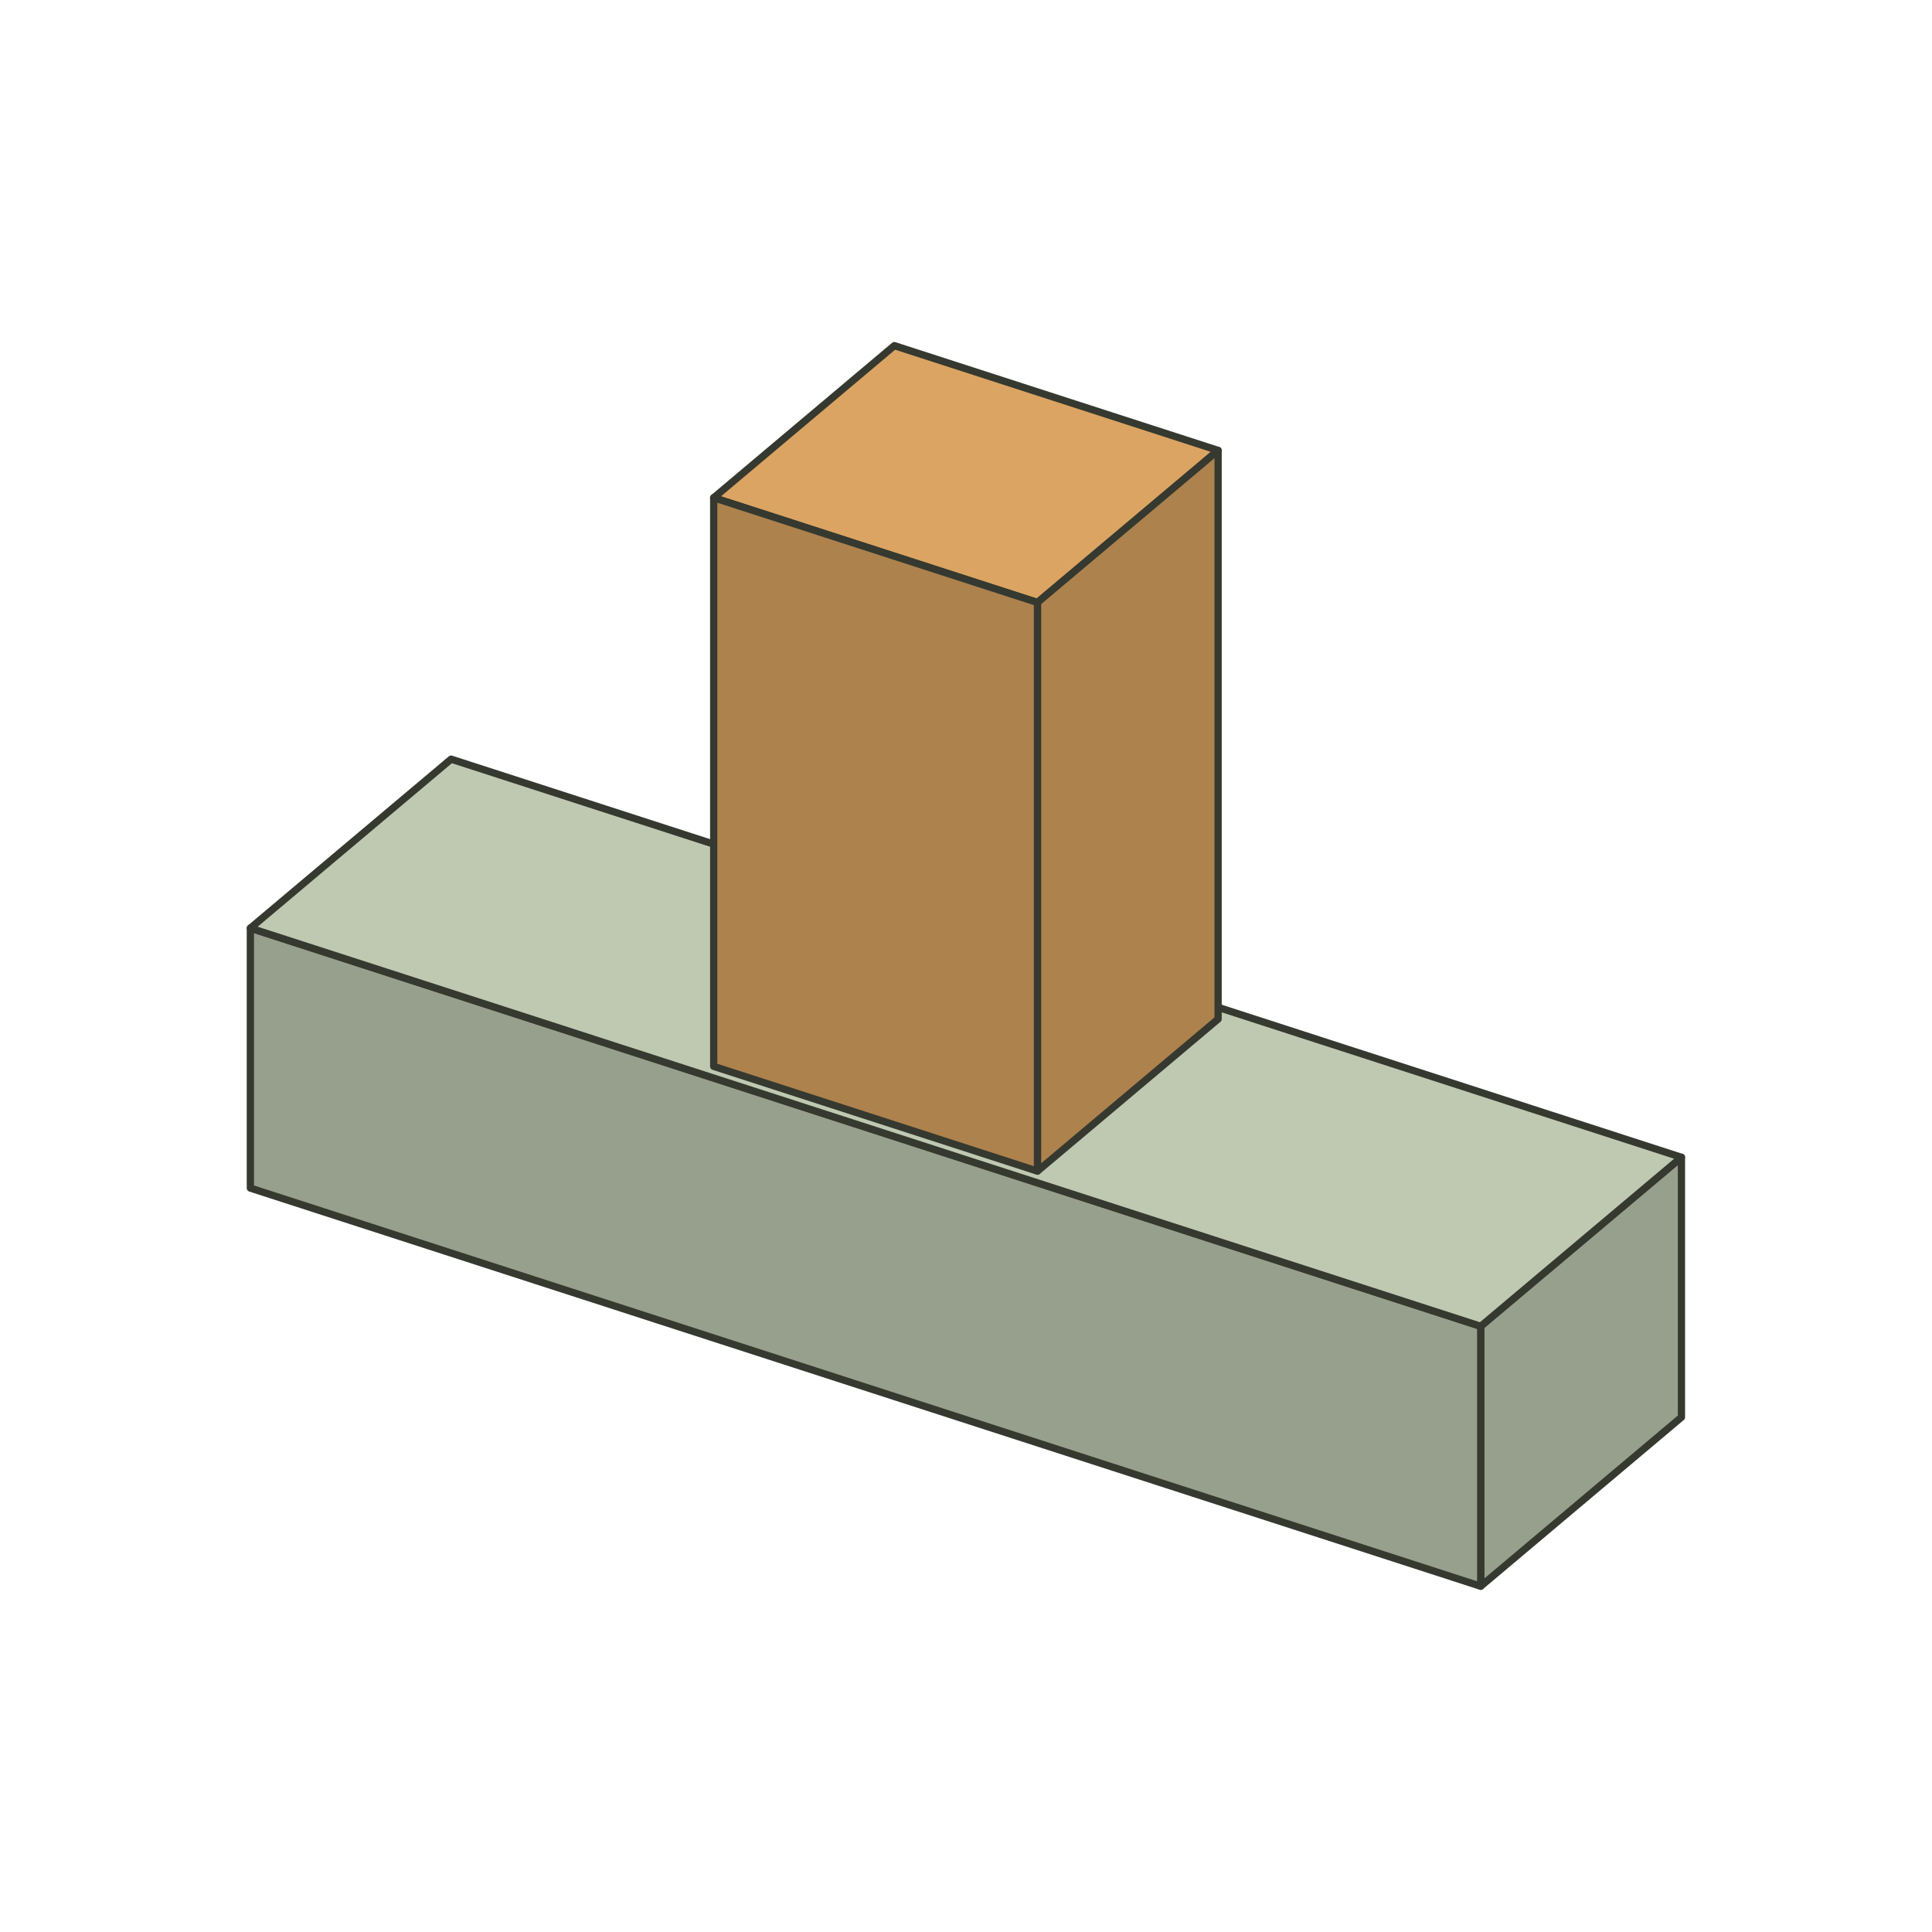
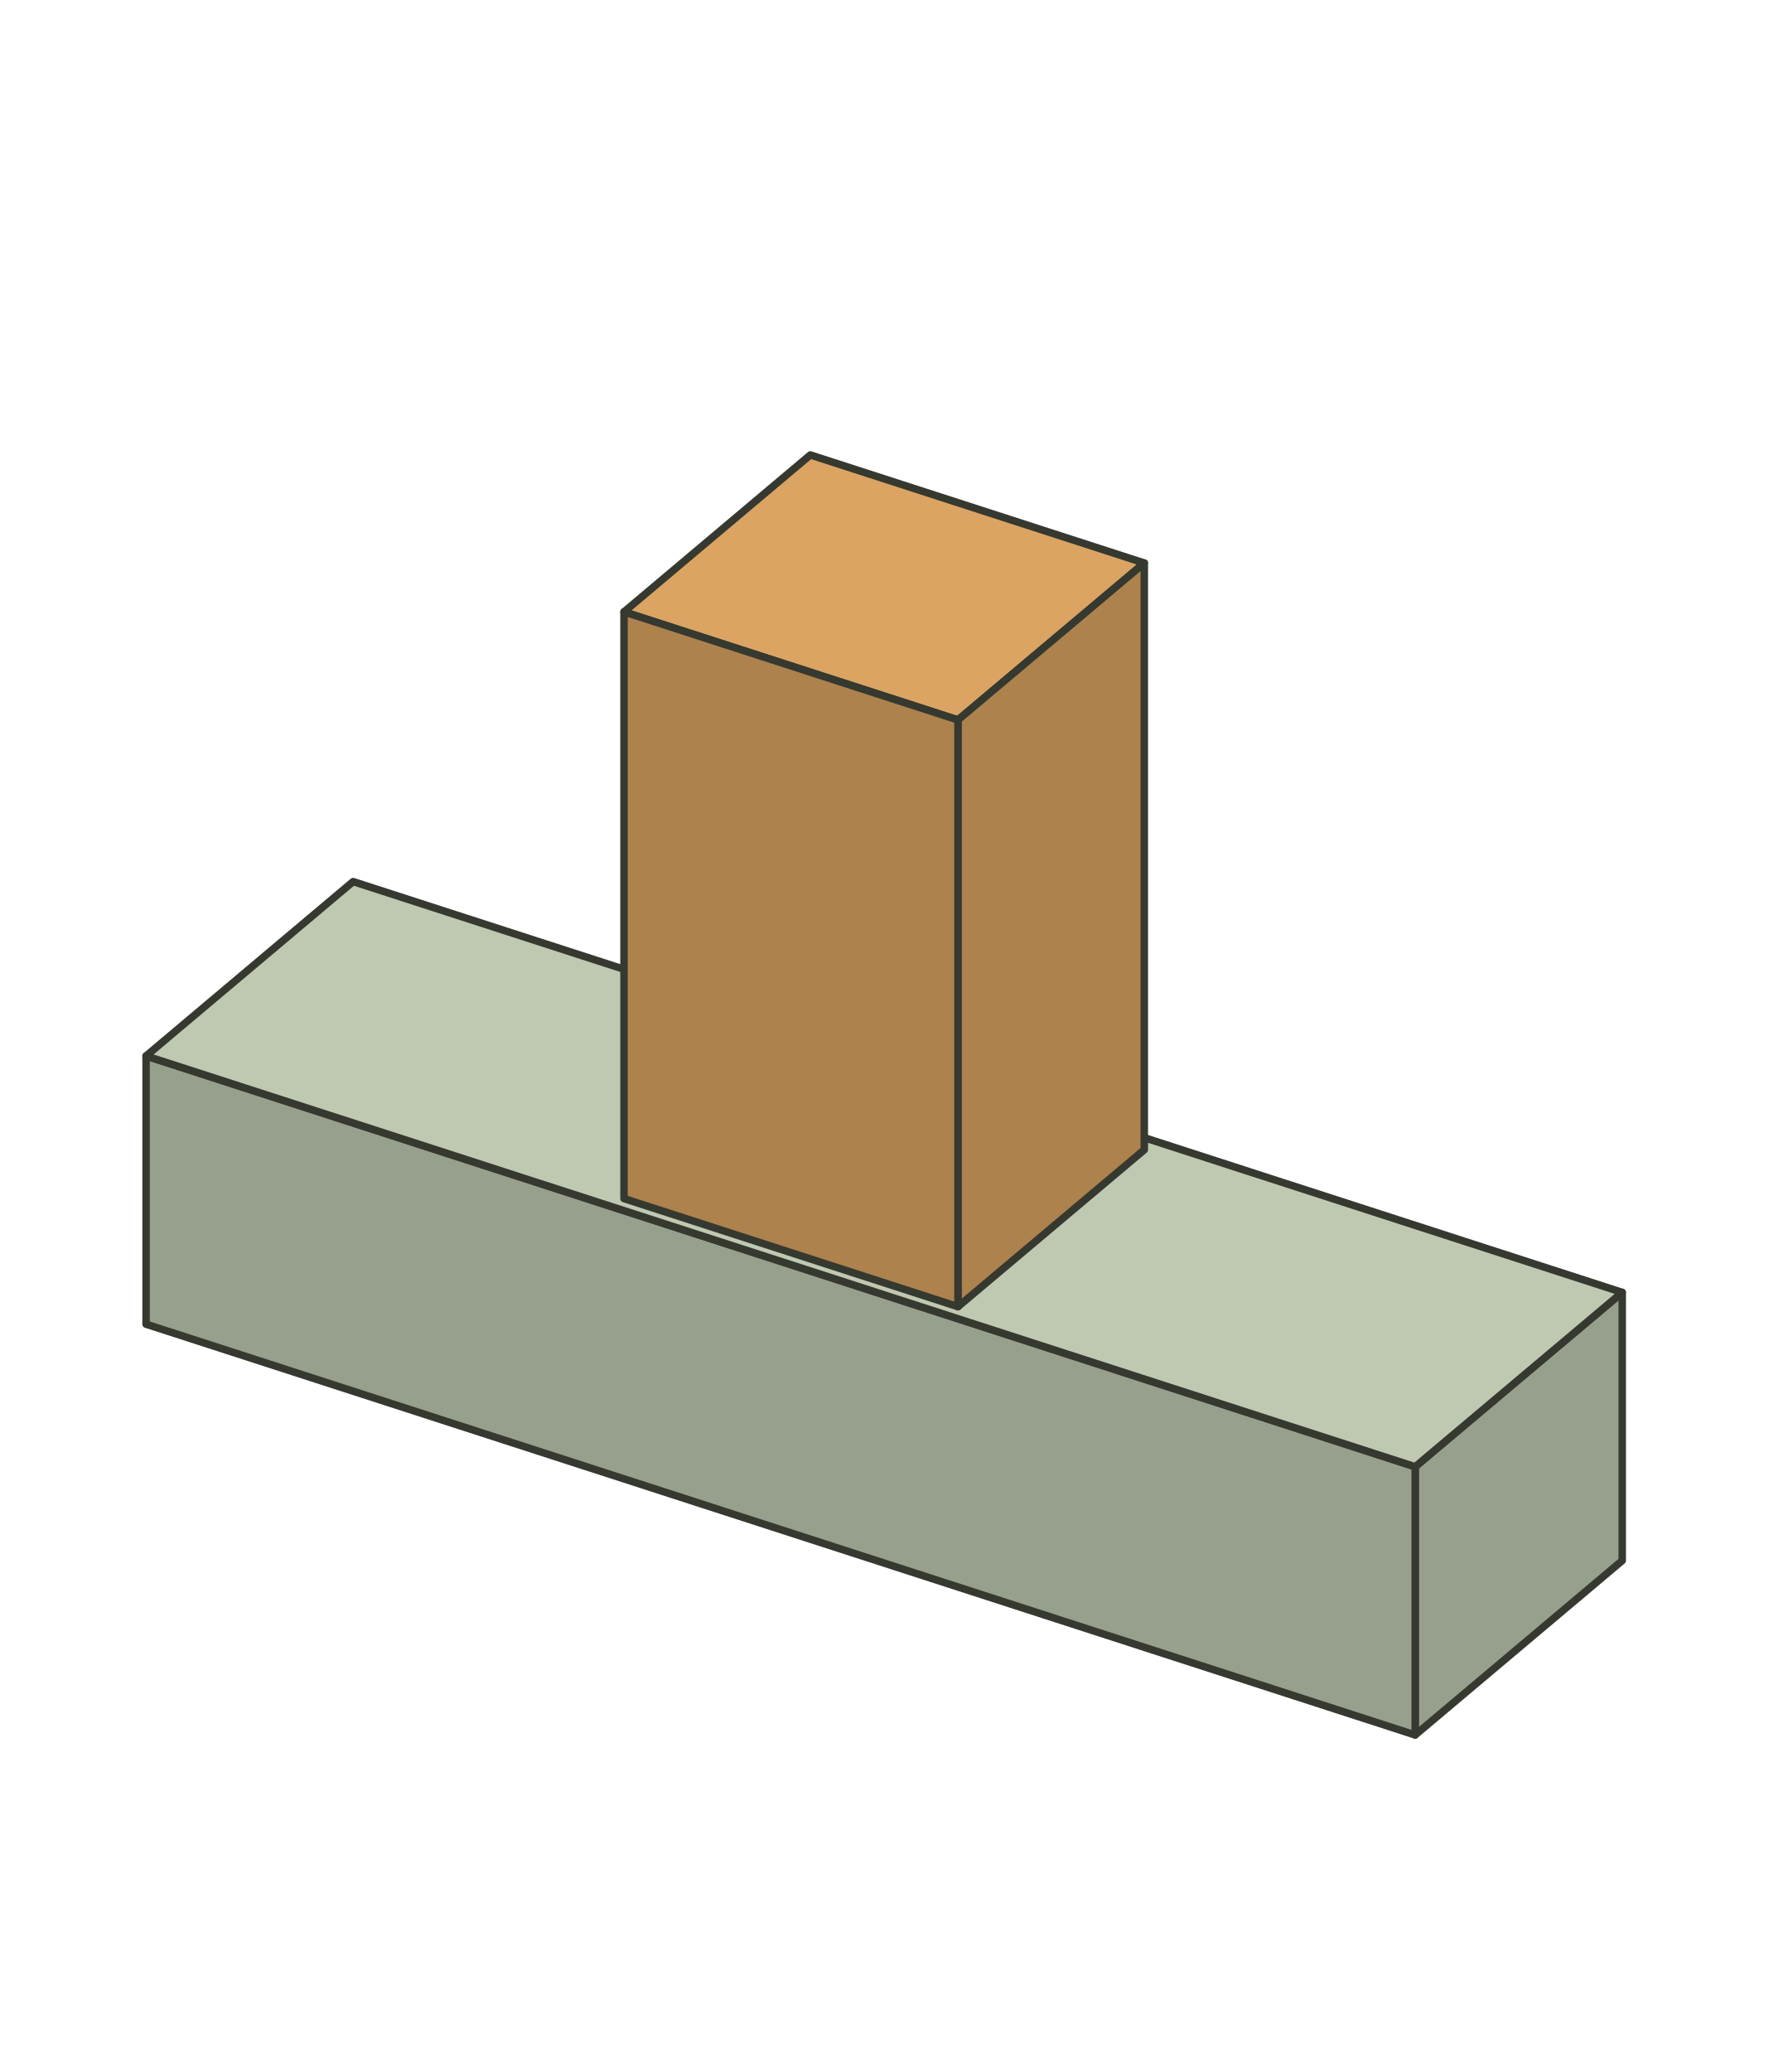
- <svg xmlns="http://www.w3.org/2000/svg" viewBox="-50.71 -68.39 101.43 101.43" role="img">
-   <path d="M2.992,-0.840 L7.207,-4.389 L-2.992,-7.690 L-7.207,-4.141 Z" fill="#bfc9b2" fill-rule="evenodd" stroke="#35392f" stroke-width=".38" stroke-linejoin="round" />
-   <path d="M-7.207,-4.141 L-2.992,-7.690 L-2.992,-17.072 L-7.207,-13.523 Z" fill="#979f8d" fill-rule="evenodd" stroke="#35392f" stroke-width=".38" stroke-linejoin="round" />
-   <path d="M-2.992,-7.690 L7.207,-4.389 L7.207,-13.772 L-2.992,-17.072 Z" fill="#979f8d" fill-rule="evenodd" stroke="#35392f" stroke-width=".38" stroke-linejoin="round" />
-   <path d="M27.027,1.240 L27.027,14.888 L37.566,6.015 L37.566,-7.632 Z" fill="#979f8d" fill-rule="evenodd" stroke="#35392f" stroke-width=".38" stroke-linejoin="round" />
-   <path d="M-13.241,-42.259 L3.757,-36.759 L13.241,-44.744 L-3.757,-50.244 Z" fill="#dba462" fill-rule="evenodd" stroke="#35392f" stroke-width=".38" stroke-linejoin="round" />
-   <path d="M-7.207,-4.994 L2.992,-1.693 L2.992,-10.223 L-7.207,-13.523 Z" fill="#ad824d" fill-rule="evenodd" stroke="#35392f" stroke-width=".38" stroke-linejoin="round" />
-   <path d="M2.992,-10.223 L2.992,-1.693 L7.207,-5.242 L7.207,-13.772 Z" fill="#ad824d" fill-rule="evenodd" stroke="#35392f" stroke-width=".38" stroke-linejoin="round" />
-   <path d="M-37.566,-6.015 L27.027,14.888 L27.027,1.240 L-37.566,-19.663 Z" fill="#979f8d" fill-rule="evenodd" stroke="#35392f" stroke-width=".38" stroke-linejoin="round" />
-   <path d="M-37.566,-19.663 L27.027,1.240 L37.566,-7.632 L-27.027,-28.535 Z M-7.207,-13.523 L-2.992,-17.072 L7.207,-13.772 L2.992,-10.223 Z" fill="#bfc9b2" fill-rule="evenodd" stroke="#35392f" stroke-width=".38" stroke-linejoin="round" />
-   <path d="M3.757,-36.759 L3.757,-6.905 L13.241,-14.890 L13.241,-44.744 Z" fill="#ad824d" fill-rule="evenodd" stroke="#35392f" stroke-width=".38" stroke-linejoin="round" />
-   <path d="M-13.241,-12.405 L3.757,-6.905 L3.757,-36.759 L-13.241,-42.259 Z" fill="#ad824d" fill-rule="evenodd" stroke="#35392f" stroke-width=".38" stroke-linejoin="round" />
+ <svg xmlns="http://www.w3.org/2000/svg" role="img" viewBox="-45.000 -73.392 90.000 105.428">
+   <path d="M2.992,-0.840 L7.207,-4.389 L-2.992,-7.690 L-7.207,-4.141 Z" fill="#bfc9b2" fill-rule="evenodd" stroke="#35392f" stroke-linejoin="round" stroke-width=".38" />
+   <path d="M-7.207,-4.141 L-2.992,-7.690 L-2.992,-17.072 L-7.207,-13.523 Z" fill="#979f8d" fill-rule="evenodd" stroke="#35392f" stroke-linejoin="round" stroke-width=".38" />
+   <path d="M-2.992,-7.690 L7.207,-4.389 L7.207,-13.772 L-2.992,-17.072 Z" fill="#979f8d" fill-rule="evenodd" stroke="#35392f" stroke-linejoin="round" stroke-width=".38" />
+   <path d="M27.027,1.240 L27.027,14.888 L37.566,6.015 L37.566,-7.632 Z" fill="#979f8d" fill-rule="evenodd" stroke="#35392f" stroke-linejoin="round" stroke-width=".38" />
+   <path d="M-13.241,-42.259 L3.757,-36.759 L13.241,-44.744 L-3.757,-50.244 Z" fill="#dba462" fill-rule="evenodd" stroke="#35392f" stroke-linejoin="round" stroke-width=".38" />
+   <path d="M-7.207,-4.994 L2.992,-1.693 L2.992,-10.223 L-7.207,-13.523 Z" fill="#ad824d" fill-rule="evenodd" stroke="#35392f" stroke-linejoin="round" stroke-width=".38" />
+   <path d="M2.992,-10.223 L2.992,-1.693 L7.207,-5.242 L7.207,-13.772 Z" fill="#ad824d" fill-rule="evenodd" stroke="#35392f" stroke-linejoin="round" stroke-width=".38" />
+   <path d="M-37.566,-6.015 L27.027,14.888 L27.027,1.240 L-37.566,-19.663 Z" fill="#979f8d" fill-rule="evenodd" stroke="#35392f" stroke-linejoin="round" stroke-width=".38" />
+   <path d="M-37.566,-19.663 L27.027,1.240 L37.566,-7.632 L-27.027,-28.535 Z M-7.207,-13.523 L-2.992,-17.072 L7.207,-13.772 L2.992,-10.223 Z" fill="#bfc9b2" fill-rule="evenodd" stroke="#35392f" stroke-linejoin="round" stroke-width=".38" />
+   <path d="M3.757,-36.759 L3.757,-6.905 L13.241,-14.890 L13.241,-44.744 Z" fill="#ad824d" fill-rule="evenodd" stroke="#35392f" stroke-linejoin="round" stroke-width=".38" />
+   <path d="M-13.241,-12.405 L3.757,-6.905 L3.757,-36.759 L-13.241,-42.259 Z" fill="#ad824d" fill-rule="evenodd" stroke="#35392f" stroke-linejoin="round" stroke-width=".38" />
</svg>
